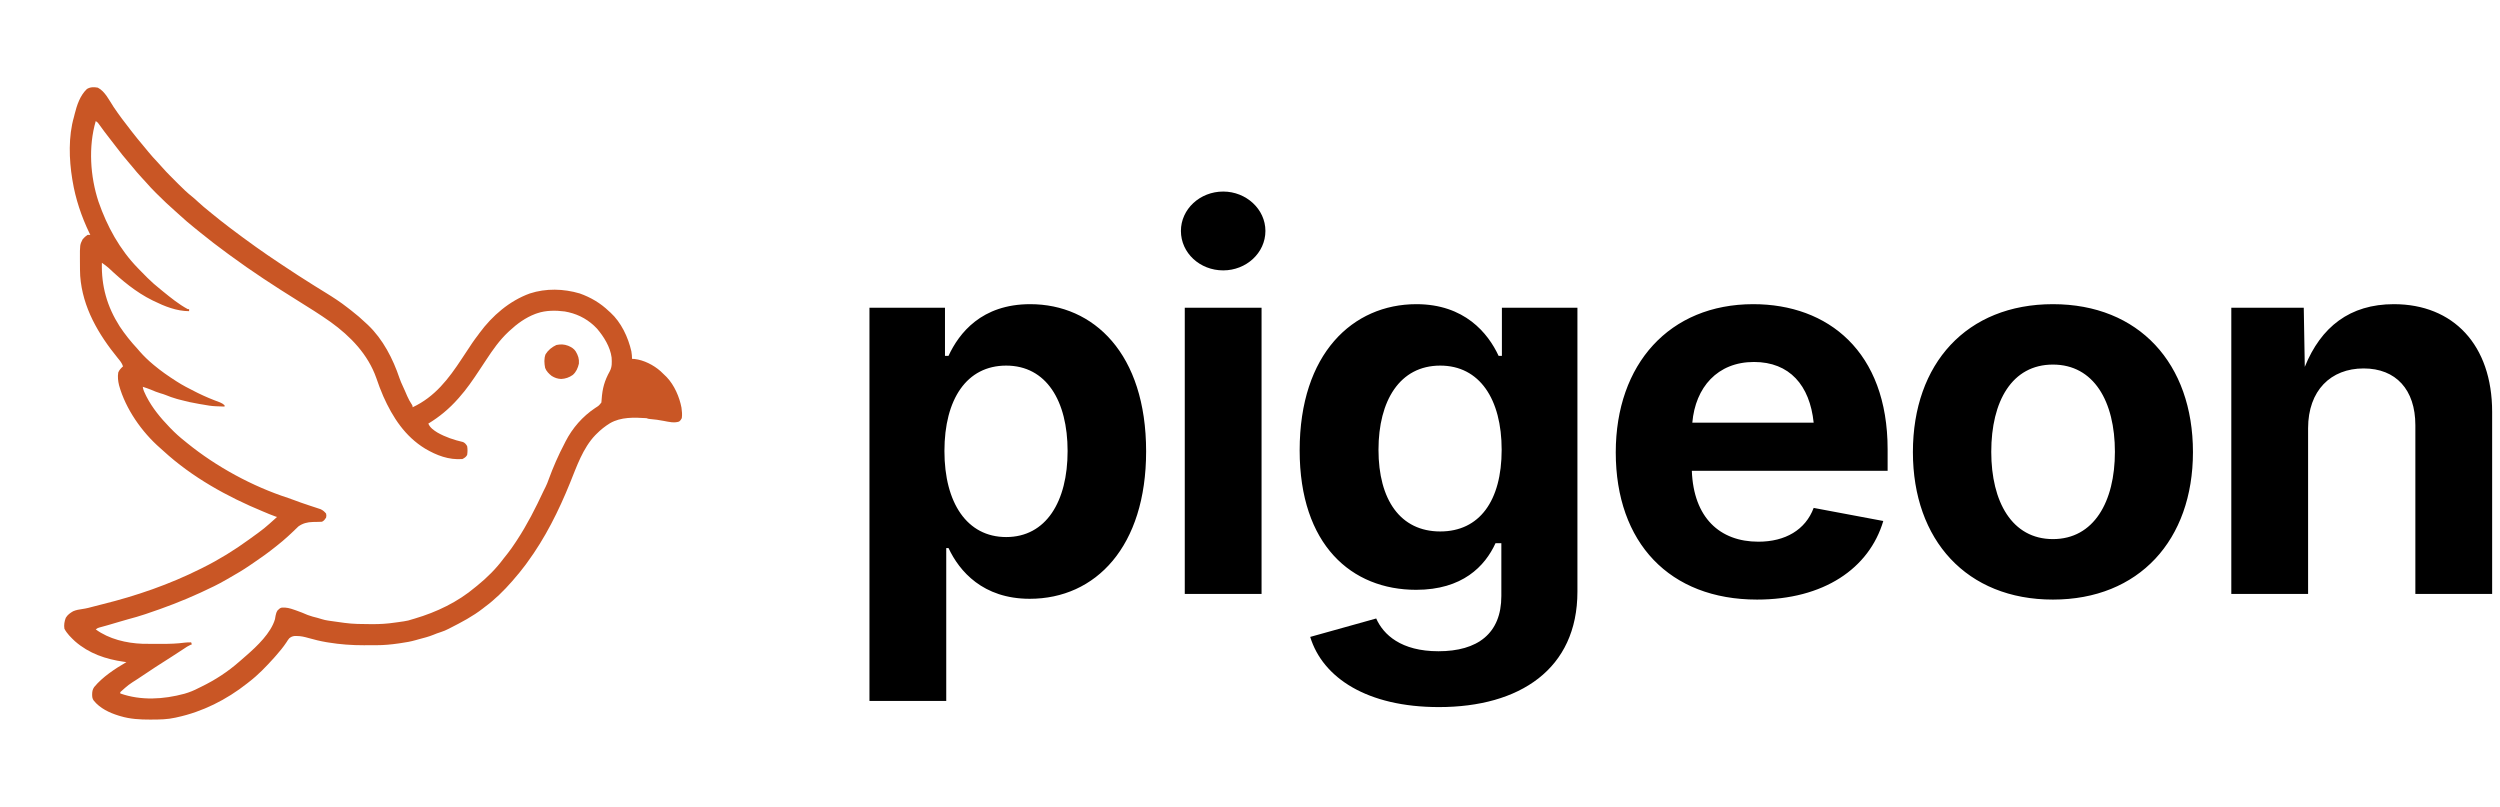
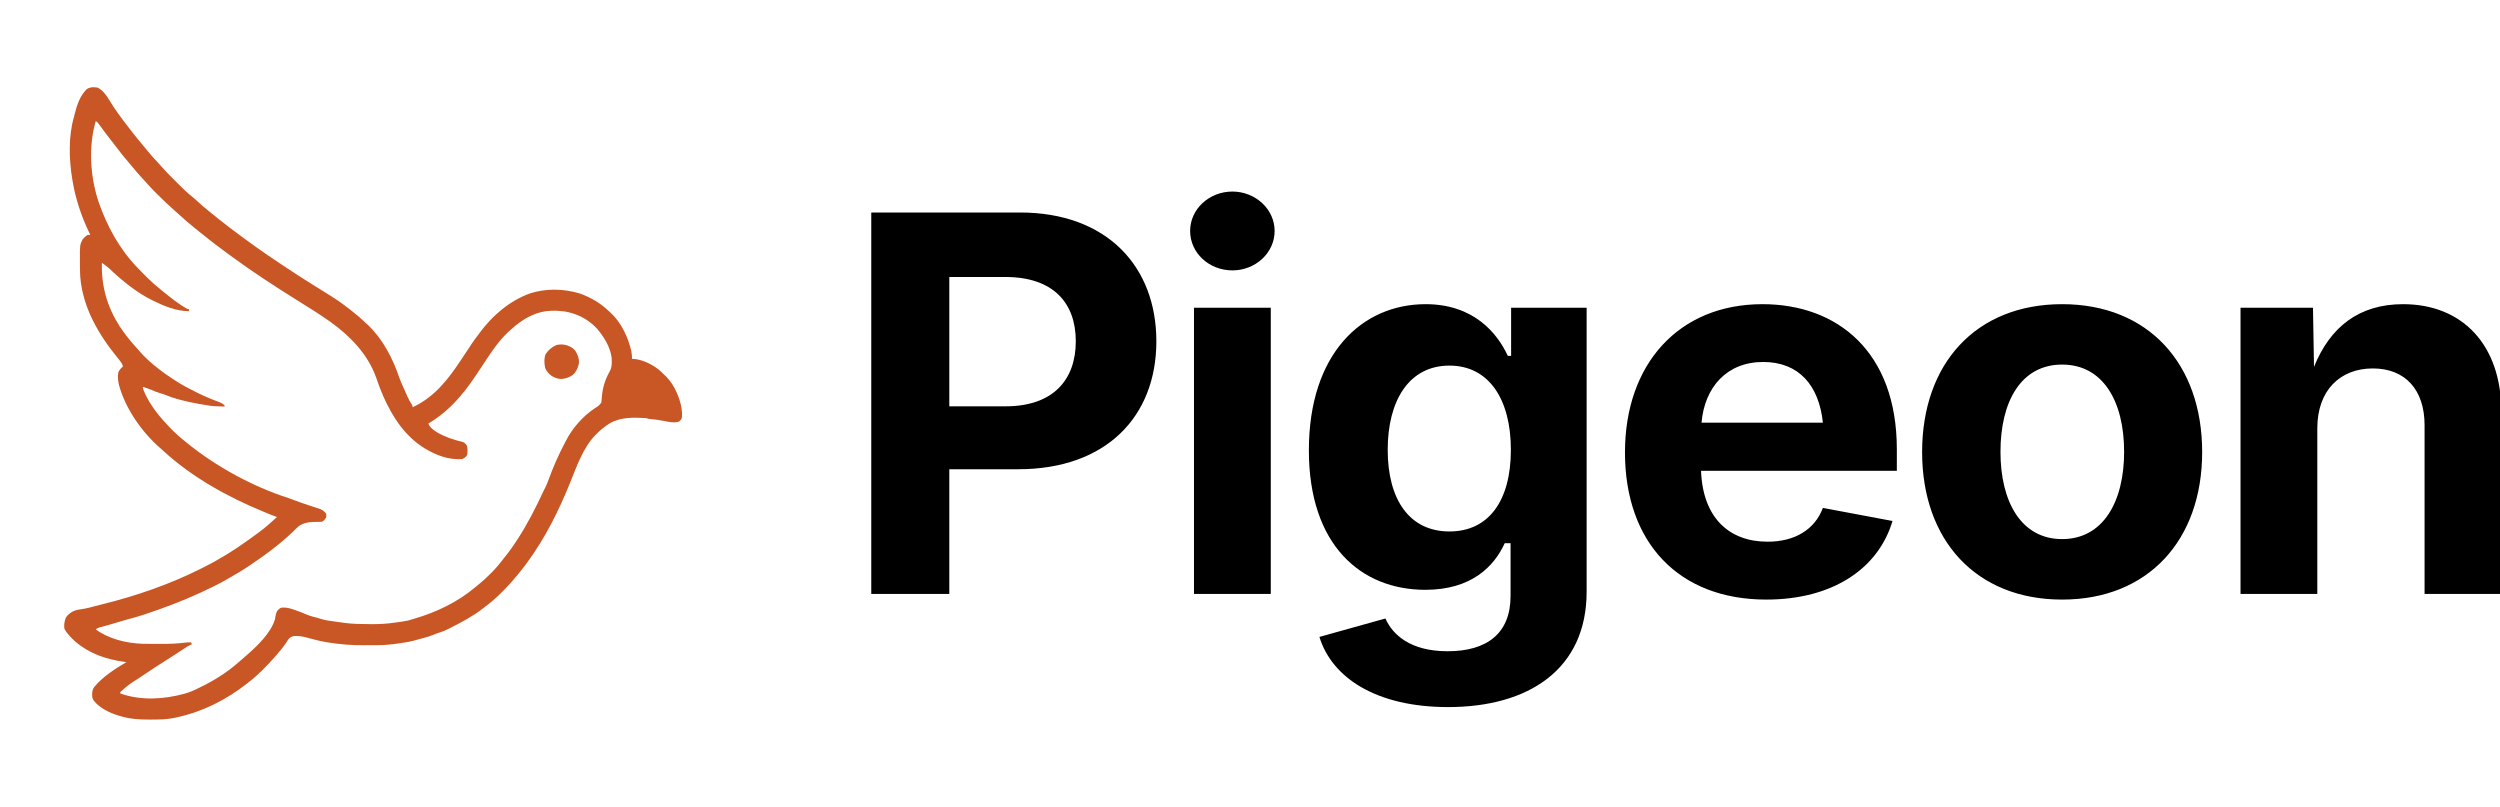
<svg xmlns="http://www.w3.org/2000/svg" viewBox="0 0 496 160" fill="none" role="img" aria-label="Pigeon">
  <g transform="translate(-26.70,6.44) scale(0.1352)">
    <path fill="#c95625" transform="translate(341,81)" d="M0 0 C10.487 5.235 16.907 18.803 23.117 28.19 C30.907 39.814 39.381 50.983 48 62 C48.892 63.151 49.784 64.302 50.676 65.453 C55.656 71.861 60.746 78.151 66.02 84.319 C68.865 87.646 71.637 91.02 74.375 94.438 C78.451 99.452 82.789 104.18 87.22 108.879 C89.964 111.789 92.648 114.732 95.258 117.763 C98.727 121.736 102.353 125.514 106.078 129.246 C106.73 129.902 107.382 130.557 108.054 131.232 C109.424 132.607 110.796 133.981 112.168 135.354 C114.236 137.424 116.296 139.502 118.355 141.58 C124.899 148.151 131.448 154.445 138.729 160.199 C141.632 162.501 144.304 164.961 147 167.5 C152.473 172.588 158.176 177.321 164 182 C165.264 183.031 166.527 184.064 167.789 185.098 C176.082 191.883 184.45 198.54 193 205 C193.732 205.554 194.464 206.108 195.218 206.679 C207.032 215.612 218.934 224.411 231 233 C231.571 233.408 232.143 233.816 232.731 234.237 C243.362 241.825 254.131 249.183 265.011 256.409 C267.5 258.063 269.987 259.719 272.473 261.377 C286.713 270.861 301.031 280.216 315.562 289.25 C317.063 290.187 317.063 290.187 318.594 291.144 C323.819 294.407 329.056 297.651 334.309 300.871 C345.333 307.651 356.033 314.581 366.206 322.591 C368.014 324.011 369.837 325.407 371.664 326.801 C379.5 332.81 386.855 339.186 394 346 C395.371 347.274 395.371 347.274 396.77 348.574 C418.567 369.436 433.191 397.958 442.715 426.293 C444.113 430.325 445.755 434.134 447.586 437.984 C448.737 440.44 449.837 442.903 450.914 445.391 C451.258 446.18 451.601 446.97 451.956 447.783 C452.632 449.339 453.303 450.897 453.97 452.457 C455.976 457.041 458.263 461.203 461.047 465.365 C462 467 462 467 462 469 C494.764 453.694 514.79 427.261 534.191 397.75 C550.761 372.559 550.761 372.559 558 363 C558.722 362.001 559.444 361.002 560.188 359.973 C578.892 334.628 604.134 312.812 634 302 C657.701 294.277 683.475 294.954 707.25 302 C723.468 307.786 737.6 316.09 750 328 C750.74 328.651 751.48 329.302 752.242 329.973 C768.12 344.48 778.329 366.356 783 387 C783.584 390.684 783.983 394.27 784 398 C785.155 398.041 786.31 398.082 787.5 398.125 C801.251 399.684 815.49 406.973 825.746 416.006 C828.23 418.276 830.619 420.622 833 423 C833.669 423.657 834.338 424.315 835.027 424.992 C846.08 436.671 853.605 454.042 856.527 469.598 C857.246 474.773 857.745 479.804 857 485 C855.188 488.188 855.188 488.188 853 490 C845.681 492.44 838.057 490.463 830.688 489.062 C823.887 487.782 817.196 486.735 810.288 486.244 C808 486 808 486 805 485 C786.928 483.868 767.751 483.112 751.654 492.401 C744.445 496.836 737.947 501.967 732 508 C731.33 508.66 730.659 509.32 729.969 510 C711.894 528.936 702.747 555.89 693.097 579.726 C676.364 621.016 656.506 661.04 630 697 C629.216 698.081 628.432 699.161 627.648 700.242 C622.1 707.79 616.134 714.928 610 722 C609.33 722.784 608.659 723.567 607.969 724.375 C595.874 738.198 582.801 751.113 568 762 C566.567 763.125 566.567 763.125 565.105 764.273 C550.293 775.824 533.695 784.52 517 793 C516.278 793.374 515.557 793.748 514.813 794.133 C510.982 796.098 507.25 797.72 503.125 799 C499.459 800.172 495.911 801.419 492.375 802.938 C485.587 805.723 478.463 807.484 471.381 809.356 C469.735 809.801 468.095 810.265 466.458 810.745 C459.207 812.84 451.968 814.075 444.5 815.125 C443.354 815.294 442.208 815.463 441.027 815.637 C430.393 817.173 419.912 818.155 409.164 818.168 C408.164 818.171 407.164 818.175 406.134 818.178 C404.028 818.183 401.922 818.185 399.816 818.185 C396.668 818.187 393.519 818.206 390.371 818.225 C372.87 818.274 355.655 817.023 338.375 814.188 C337.339 814.02 336.302 813.853 335.235 813.68 C326.334 812.179 317.69 810.029 309.012 807.568 C303.42 805.989 298.176 804.709 292.312 804.688 C291.236 804.671 290.16 804.654 289.051 804.637 C285.506 805.059 283.807 805.805 281 808 C278.848 810.706 278.848 810.706 276.875 813.875 C272.104 821.063 266.713 827.546 261 834 C259.739 835.429 259.739 835.429 258.453 836.887 C247.167 849.421 235.419 861.738 222 872 C220.5 873.191 220.5 873.191 218.969 874.406 C188.972 898.118 153.469 916.021 116 924 C115.294 924.164 114.588 924.327 113.86 924.496 C102.28 927.139 90.695 927.285 78.875 927.312 C78.118 927.316 77.362 927.32 76.582 927.324 C61.97 927.361 47.385 926.555 33.312 922.312 C32.432 922.053 31.551 921.793 30.643 921.525 C17.009 917.335 3.178 910.77 -5.941 899.48 C-8.044 896.54 -8.219 894.391 -8.312 890.812 C-8.251 886.518 -7.873 883.315 -5.367 879.66 C6.984 864.662 25.312 852.67 42 843 C40.837 842.841 39.675 842.683 38.477 842.52 C11.721 838.699 -12.802 830.466 -33.438 812.438 C-39.267 806.948 -45.289 801.176 -49 794 C-49.897 788.538 -48.973 783.129 -47 778 C-44.381 773.526 -40.578 770.893 -36.156 768.344 C-31.818 766.497 -27.514 765.737 -22.857 765.113 C-16.77 764.281 -10.94 762.709 -5.023 761.088 C-1.102 760.017 2.838 759.032 6.785 758.062 C56.578 745.739 105.083 728.984 151 706 C152.02 705.494 153.04 704.988 154.091 704.466 C177.95 692.58 200.461 678.693 222 663 C222.589 662.571 223.178 662.143 223.785 661.701 C244.297 646.908 244.297 646.908 263 630 C262.126 629.718 261.252 629.435 260.352 629.145 C257.296 628.101 254.348 626.945 251.375 625.688 C250.455 625.299 249.534 624.911 248.586 624.512 C247.403 624.013 246.219 623.514 245 623 C244.137 622.645 243.273 622.29 242.384 621.924 C190.11 600.368 138.052 571.529 96.277 533.09 C94.747 531.686 93.197 530.303 91.629 528.941 C64.576 505.351 40.808 471.494 31.186 436.711 C29.671 430.496 28.985 424.34 30 418 C31.462 414.317 34.075 411.632 37 409 C35.468 404.194 32.736 400.933 29.562 397.125 C0.918 362.001 -22.426 322.542 -25.834 276.308 C-26.135 270.3 -26.186 264.296 -26.185 258.282 C-26.187 256.069 -26.206 253.856 -26.225 251.643 C-26.309 230.539 -26.309 230.539 -22.188 222.438 C-19.924 219.915 -17.846 217.85 -15 216 C-13.68 216 -12.36 216 -11 216 C-11.51 214.974 -12.021 213.948 -12.547 212.891 C-23.939 189.198 -32.779 162.966 -37 137 C-37.237 135.612 -37.237 135.612 -37.479 134.195 C-42.225 105.368 -43.274 71.24 -35 43 C-34.654 41.614 -34.314 40.228 -33.977 38.84 C-30.685 25.639 -26.084 11.626 -16 2 C-10.991 -1.085 -5.664 -1.051 0 0 Z M-3 49 C-13.999 86.677 -11.166 130.351 1.055 167.414 C13.601 203.57 32.114 237.501 59 265 C60.211 266.241 60.211 266.241 61.446 267.508 C63.806 269.918 66.172 272.322 68.545 274.719 C69.956 276.143 71.362 277.57 72.769 278.997 C78.868 285.102 85.24 290.641 92 296 C93.254 297.025 94.507 298.052 95.758 299.082 C107.129 308.337 119.06 318.006 132 325 C132.66 325 133.32 325 134 325 C134 325.99 134 326.98 134 328 C115.662 327.932 98.23 320.996 82 313 C81.023 312.525 81.023 312.525 80.025 312.04 C56.146 300.301 35.107 282.678 15.852 264.508 C12.702 261.738 9.446 259.386 6 257 C5.083 291.138 13.615 321.34 32.087 350.273 C39.788 361.919 48.497 372.785 58 383 C59.192 384.371 60.38 385.746 61.562 387.125 C67.533 393.962 74.039 400.183 81 406 C81.504 406.423 82.007 406.845 82.526 407.281 C92.53 415.629 103.024 422.99 114 430 C114.597 430.387 115.193 430.774 115.808 431.173 C124.591 436.848 133.85 441.565 143.188 446.25 C144.952 447.136 144.952 447.136 146.751 448.041 C157.329 453.286 168.105 457.742 179.188 461.789 C181.851 462.936 183.858 464.053 186 466 C186 466.66 186 467.32 186 468 C182.729 467.888 179.458 467.758 176.188 467.625 C175.278 467.594 174.369 467.563 173.432 467.531 C166.8 467.25 160.505 466.277 154 465 C152.332 464.719 150.662 464.444 148.992 464.176 C138.752 462.472 128.751 460.294 118.75 457.5 C117.728 457.216 116.705 456.931 115.652 456.638 C110.038 455.024 104.633 453.163 99.25 450.892 C96.904 449.962 94.554 449.243 92.125 448.562 C87.215 447.152 82.61 445.216 77.918 443.207 C74.003 441.588 70.038 440.279 66 439 C66.631 443.609 68.48 447.459 70.562 451.562 C71.099 452.624 71.099 452.624 71.647 453.706 C80.202 470.289 92.12 484.628 105 498 C105.503 498.525 106.006 499.05 106.525 499.591 C113.286 506.614 120.323 512.973 128 519 C128.999 519.816 129.998 520.632 131.027 521.473 C173.901 556.292 226.901 585.112 279.42 602.152 C282.308 603.101 285.144 604.15 287.984 605.232 C294.684 607.784 301.432 610.162 308.242 612.402 C310.143 613.034 312.044 613.667 313.945 614.3 C315.241 614.728 316.538 615.151 317.837 615.57 C319.747 616.188 321.651 616.826 323.555 617.465 C324.673 617.832 325.792 618.199 326.945 618.578 C330.46 620.214 332.509 622.046 335 625 C335.562 628 335.562 628 335 631 C333.2 633.7 331.916 635.542 329 637 C327.45 637.105 325.897 637.155 324.344 637.176 C323.403 637.2 322.462 637.223 321.492 637.248 C319.529 637.29 317.565 637.322 315.602 637.342 C307.583 637.575 300.884 639.22 294.293 643.938 C293.598 644.618 292.903 645.299 292.188 646 C291.365 646.784 290.543 647.567 289.695 648.375 C288.806 649.241 287.916 650.107 287 651 C284.866 653.013 282.716 655.008 280.562 657 C280.006 657.515 279.45 658.03 278.876 658.561 C273.761 663.271 268.455 667.688 263 672 C262.047 672.761 262.047 672.761 261.076 673.538 C250.437 682.032 239.522 689.964 228.202 697.524 C226.17 698.886 224.152 700.263 222.137 701.648 C213.12 707.813 203.783 713.325 194.28 718.704 C192.192 719.891 190.116 721.096 188.043 722.309 C176.697 728.899 164.908 734.506 153 740 C152.061 740.435 151.123 740.871 150.156 741.319 C124.447 753.169 97.846 763.233 71 772.188 C70.012 772.518 70.012 772.518 69.005 772.855 C60.872 775.565 52.701 777.938 44.411 780.1 C40.032 781.255 35.703 782.545 31.375 783.875 C25.984 785.518 20.587 787.128 15.16 788.648 C14.204 788.917 13.248 789.185 12.262 789.461 C10.414 789.977 8.565 790.489 6.714 790.996 C5.879 791.229 5.044 791.463 4.184 791.703 C3.447 791.906 2.71 792.109 1.951 792.317 C-0.281 793.007 -0.281 793.007 -3 795 C16.509 809.216 41.792 815.206 65.695 816.101 C68.558 816.147 71.418 816.165 74.281 816.168 C75.334 816.171 76.387 816.175 77.472 816.178 C79.691 816.183 81.909 816.185 84.128 816.185 C87.463 816.187 90.798 816.206 94.133 816.225 C105.329 816.253 116.271 815.934 127.373 814.431 C130.629 814.044 133.727 813.92 137 814 C137.33 814.99 137.66 815.98 138 817 C137.312 817.24 136.623 817.48 135.914 817.727 C132.453 819.239 129.471 821.241 126.375 823.375 C120.65 827.258 114.862 831.015 109 834.688 C92.822 844.844 76.826 855.304 61 866 C59.993 866.68 59.993 866.68 58.965 867.375 C45.128 876.162 45.128 876.162 33 887 C33 887.66 33 888.32 33 889 C63.375 899.711 96.339 897.736 127.164 889.399 C134.538 887.283 141.198 884.573 148 881 C149.279 880.371 150.561 879.746 151.844 879.125 C172.417 869.12 190.838 857.119 208 842 C208.735 841.364 209.47 840.729 210.227 840.074 C211.512 838.96 212.793 837.839 214.066 836.711 C215.439 835.496 216.823 834.294 218.215 833.102 C233.665 819.63 254.136 800.222 260 780 C260.319 778.317 260.612 776.63 260.875 774.938 C261.509 771.645 262.061 769.902 263.875 767 C267.224 763.848 267.224 763.848 270 763 C276.729 762.534 281.934 763.951 288.25 766.188 C289.18 766.506 290.11 766.825 291.069 767.154 C296.856 769.162 302.48 771.423 308.094 773.875 C312.806 775.699 317.656 776.884 322.555 778.105 C326 779 326 779 328.856 779.993 C331.848 780.951 334.651 781.536 337.754 782 C338.843 782.164 339.933 782.328 341.055 782.497 C347.034 783.354 353.015 784.192 359 785 C360.321 785.187 360.321 785.187 361.669 785.377 C374.508 787.144 387.376 787.205 400.312 787.25 C401.166 787.255 402.02 787.261 402.899 787.266 C414.117 787.32 424.901 786.663 436 785 C437.909 784.739 439.818 784.479 441.727 784.219 C443.36 783.981 444.992 783.742 446.625 783.5 C447.456 783.383 448.288 783.265 449.145 783.145 C453.636 782.481 457.716 781.556 462 780 C463.058 779.691 464.117 779.381 465.207 779.062 C497.379 769.582 528.297 754.742 554 733 C554.931 732.252 555.861 731.505 556.82 730.734 C571.247 719.038 584.637 705.76 595.646 690.786 C597.314 688.586 599.063 686.459 600.809 684.32 C605.159 678.901 609.048 673.234 612.875 667.438 C613.575 666.38 614.275 665.322 614.996 664.232 C630.05 641.327 642.387 616.987 653.968 592.167 C654.982 590.038 656.043 587.939 657.117 585.84 C658.854 582.39 660.213 578.896 661.5 575.25 C668.13 557.057 675.963 539.124 685 522 C685.461 521.074 685.923 520.149 686.398 519.195 C696.586 499.349 711.45 482.382 730.012 470.016 C735.264 466.726 735.264 466.726 739 462 C739.174 460.391 739.297 458.776 739.395 457.16 C740.468 441.271 743.622 430.044 751.293 416.188 C754.825 409.592 754.398 403.339 754 396 C751.987 380.402 742.54 365.303 732.5 353.562 C721.174 341.438 706.95 333.26 690.754 329.543 C689.845 329.364 688.936 329.185 688 329 C686.701 328.723 686.701 328.723 685.375 328.441 C672.262 326.726 657.585 326.646 645 331 C644.038 331.329 643.077 331.657 642.086 331.996 C627.496 337.559 615.337 346.436 604 357 C603.473 357.489 602.946 357.977 602.402 358.481 C589.444 370.624 579.56 384.807 569.857 399.583 C567.016 403.909 564.151 408.219 561.289 412.531 C560.735 413.366 560.182 414.202 559.611 415.062 C550.4 428.949 541.142 442.576 530 455 C529.545 455.515 529.091 456.03 528.622 456.561 C515.87 470.999 501.476 483.029 485 493 C487.731 499.128 492.643 502.527 498.23 506.02 C509.979 512.764 522.885 517.022 536.055 520.066 C539.002 521.481 540.267 523.254 542 526 C542.788 530.392 542.672 534.592 542 539 C540.321 542.049 538.105 543.447 535 545 C515.009 546.504 497.177 539.663 480.188 529.625 C450.826 511.668 432.722 483.786 419 453 C415.196 444.149 411.711 435.21 408.688 426.062 C396.488 391.389 370.894 364.959 341.665 343.889 C325.935 332.737 309.541 322.564 293.18 312.375 C259.434 291.352 226.014 269.598 194 246 C192.525 244.919 191.05 243.838 189.574 242.758 C176.169 232.927 162.989 222.889 150.121 212.363 C147.375 210.117 144.617 207.886 141.848 205.668 C134.538 199.802 127.448 193.808 120.594 187.414 C118.428 185.399 116.237 183.435 114 181.5 C104.733 173.417 95.895 164.995 87.188 156.312 C85.844 154.976 85.844 154.976 84.474 153.613 C80.01 149.138 75.684 144.608 71.567 139.812 C69.163 137.032 66.639 134.368 64.125 131.688 C59.662 126.89 55.43 121.968 51.328 116.855 C49.186 114.228 46.989 111.667 44.762 109.112 C38.659 102.101 32.961 94.845 27.359 87.43 C23.916 82.871 20.398 78.373 16.875 73.875 C11.9 67.518 7.056 61.082 2.375 54.505 C0.15 51.247 0.15 51.247 -3 49 Z " />
    <path fill="#c95625" transform="translate(1031.25,459.75)" d="M0 0 C4.666 2.084 8.27 3.969 11.121 8.363 C14.637 14.449 16.316 19.121 15.75 26.25 C14.148 32.805 11.904 38.279 6.793 42.812 C1.565 46.491 -3.925 48.443 -10.312 48.75 C-15.562 48.495 -19.812 47.05 -24.25 44.25 C-28.233 41.125 -32.065 37.389 -33.805 32.523 C-35.091 25.957 -35.625 18.812 -33.184 12.488 C-29.319 6.286 -23.885 1.951 -17.312 -1.125 C-11.059 -2.401 -6.018 -2.275 0 0 Z " />
  </g>
-   <text x="166" y="80" dominant-baseline="central" font-family="Inter, ui-sans-serif, system-ui, sans-serif" font-weight="700" font-size="104" letter-spacing="-3" fill="currentColor">pigeon</text>
+   <text x="166" y="80" dominant-baseline="central" font-family="Inter, ui-sans-serif, system-ui, sans-serif" font-weight="700" font-size="104" letter-spacing="-3" fill="currentColor">Pigeon</text>
</svg>
